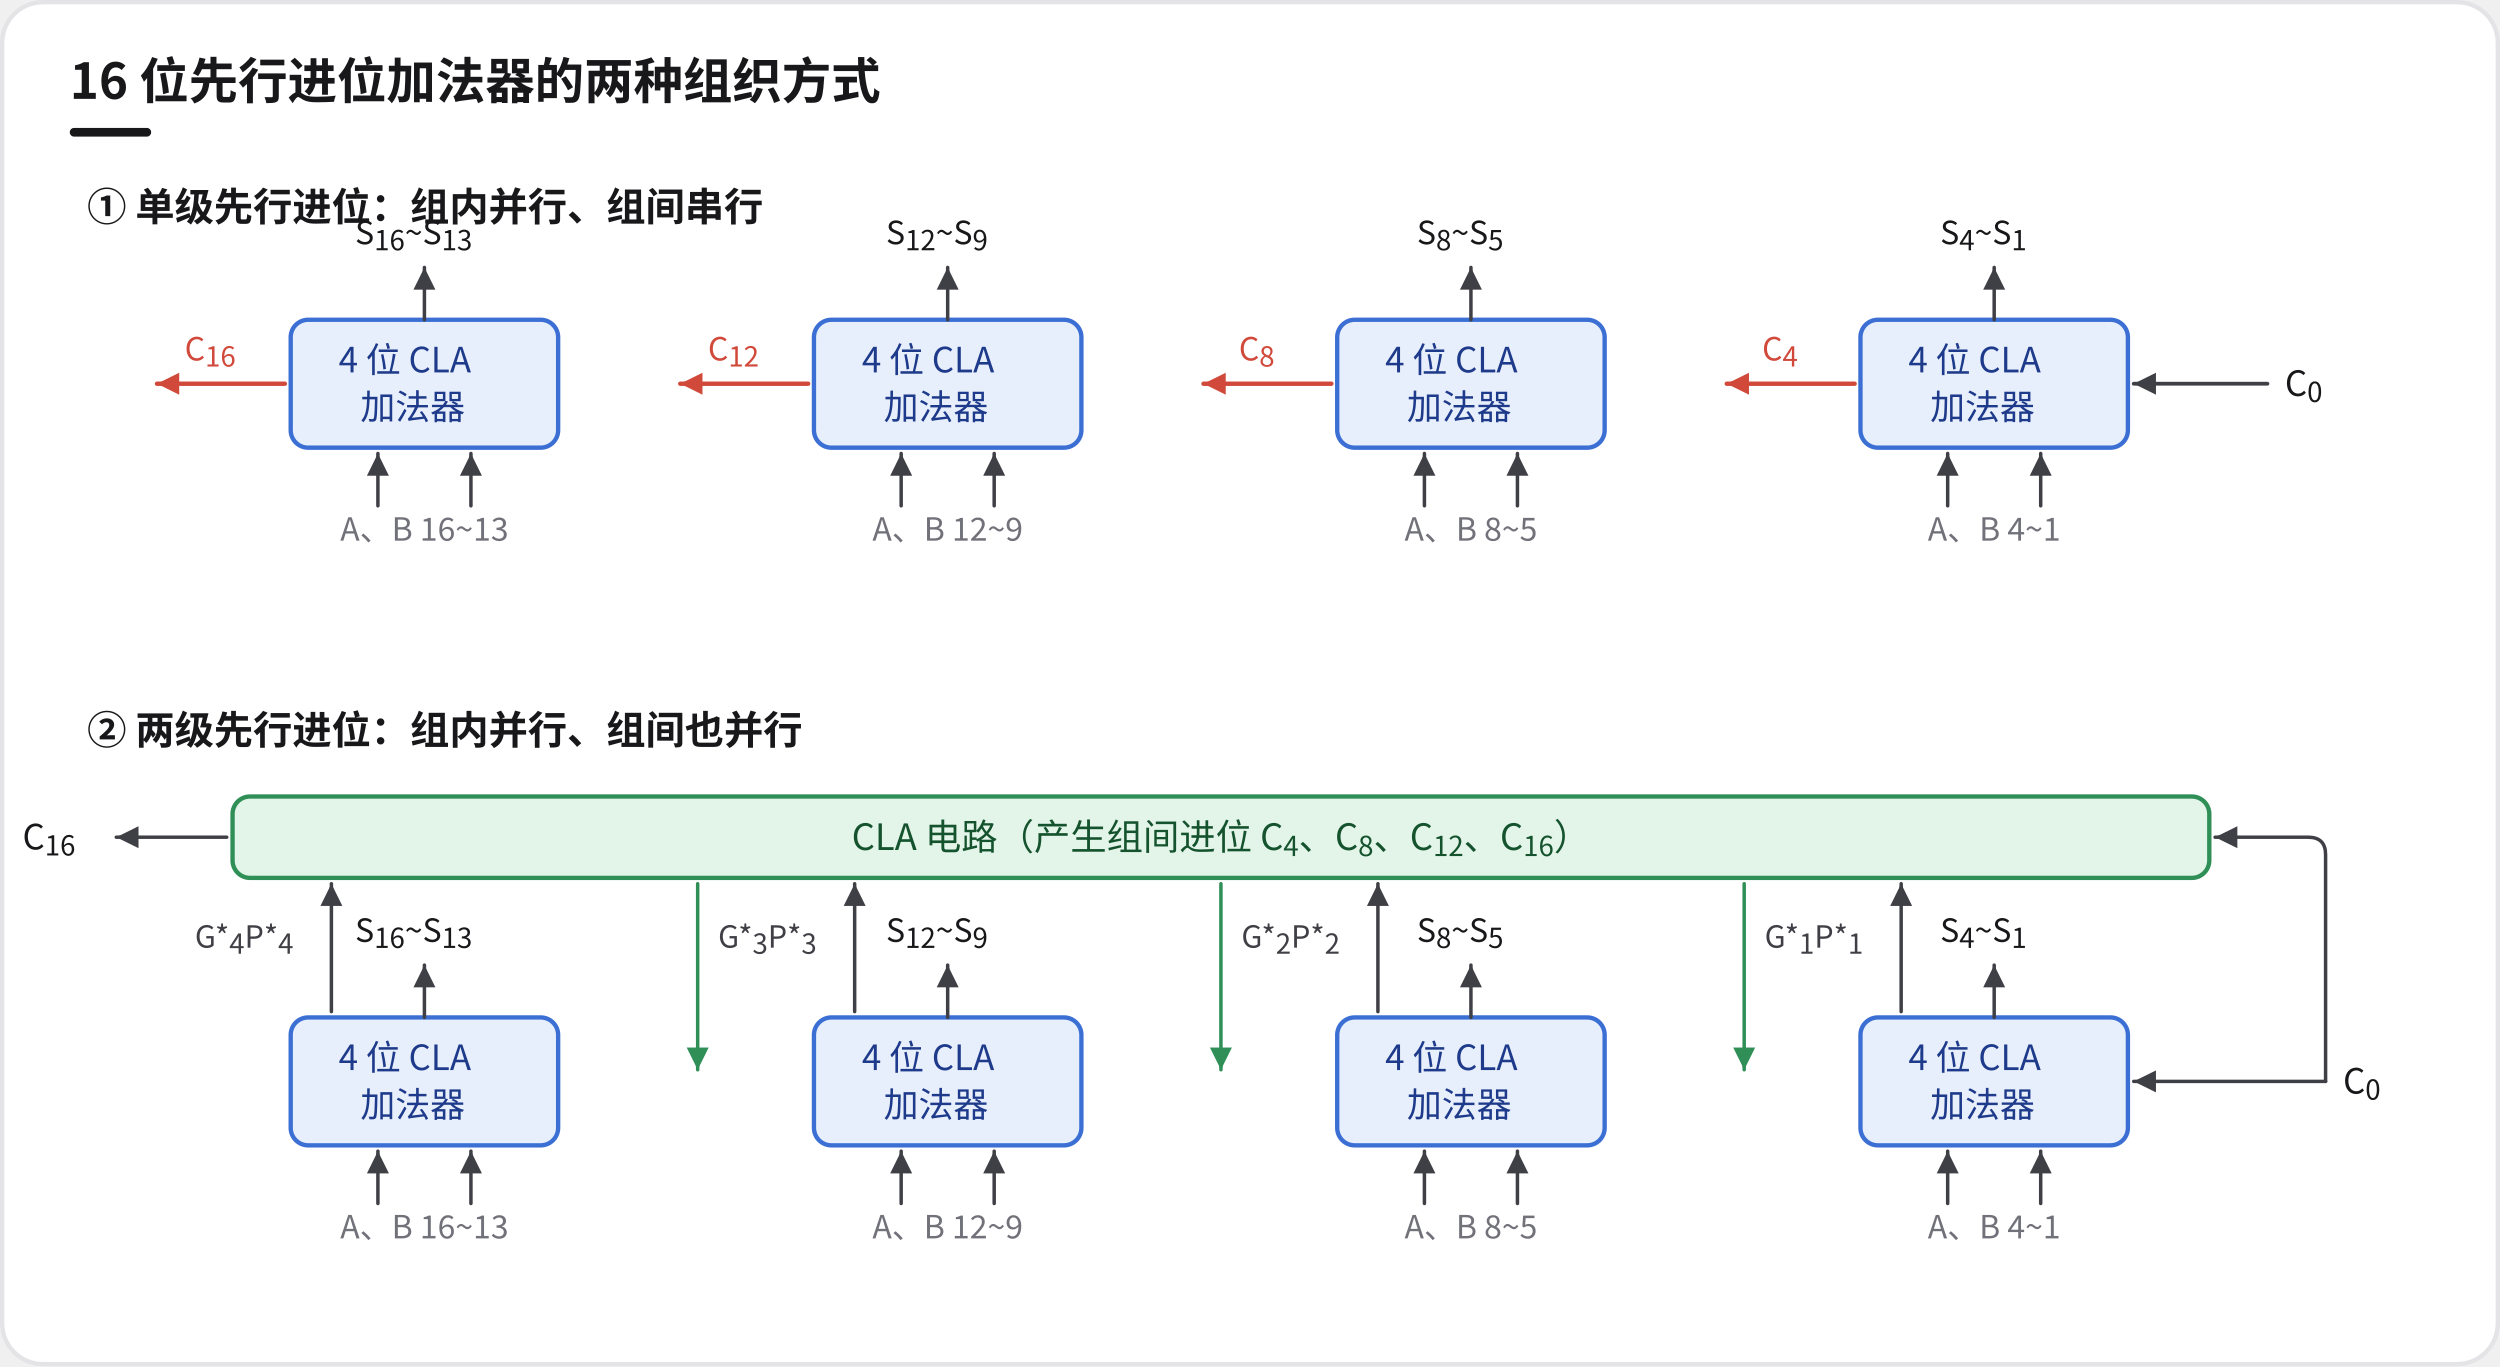
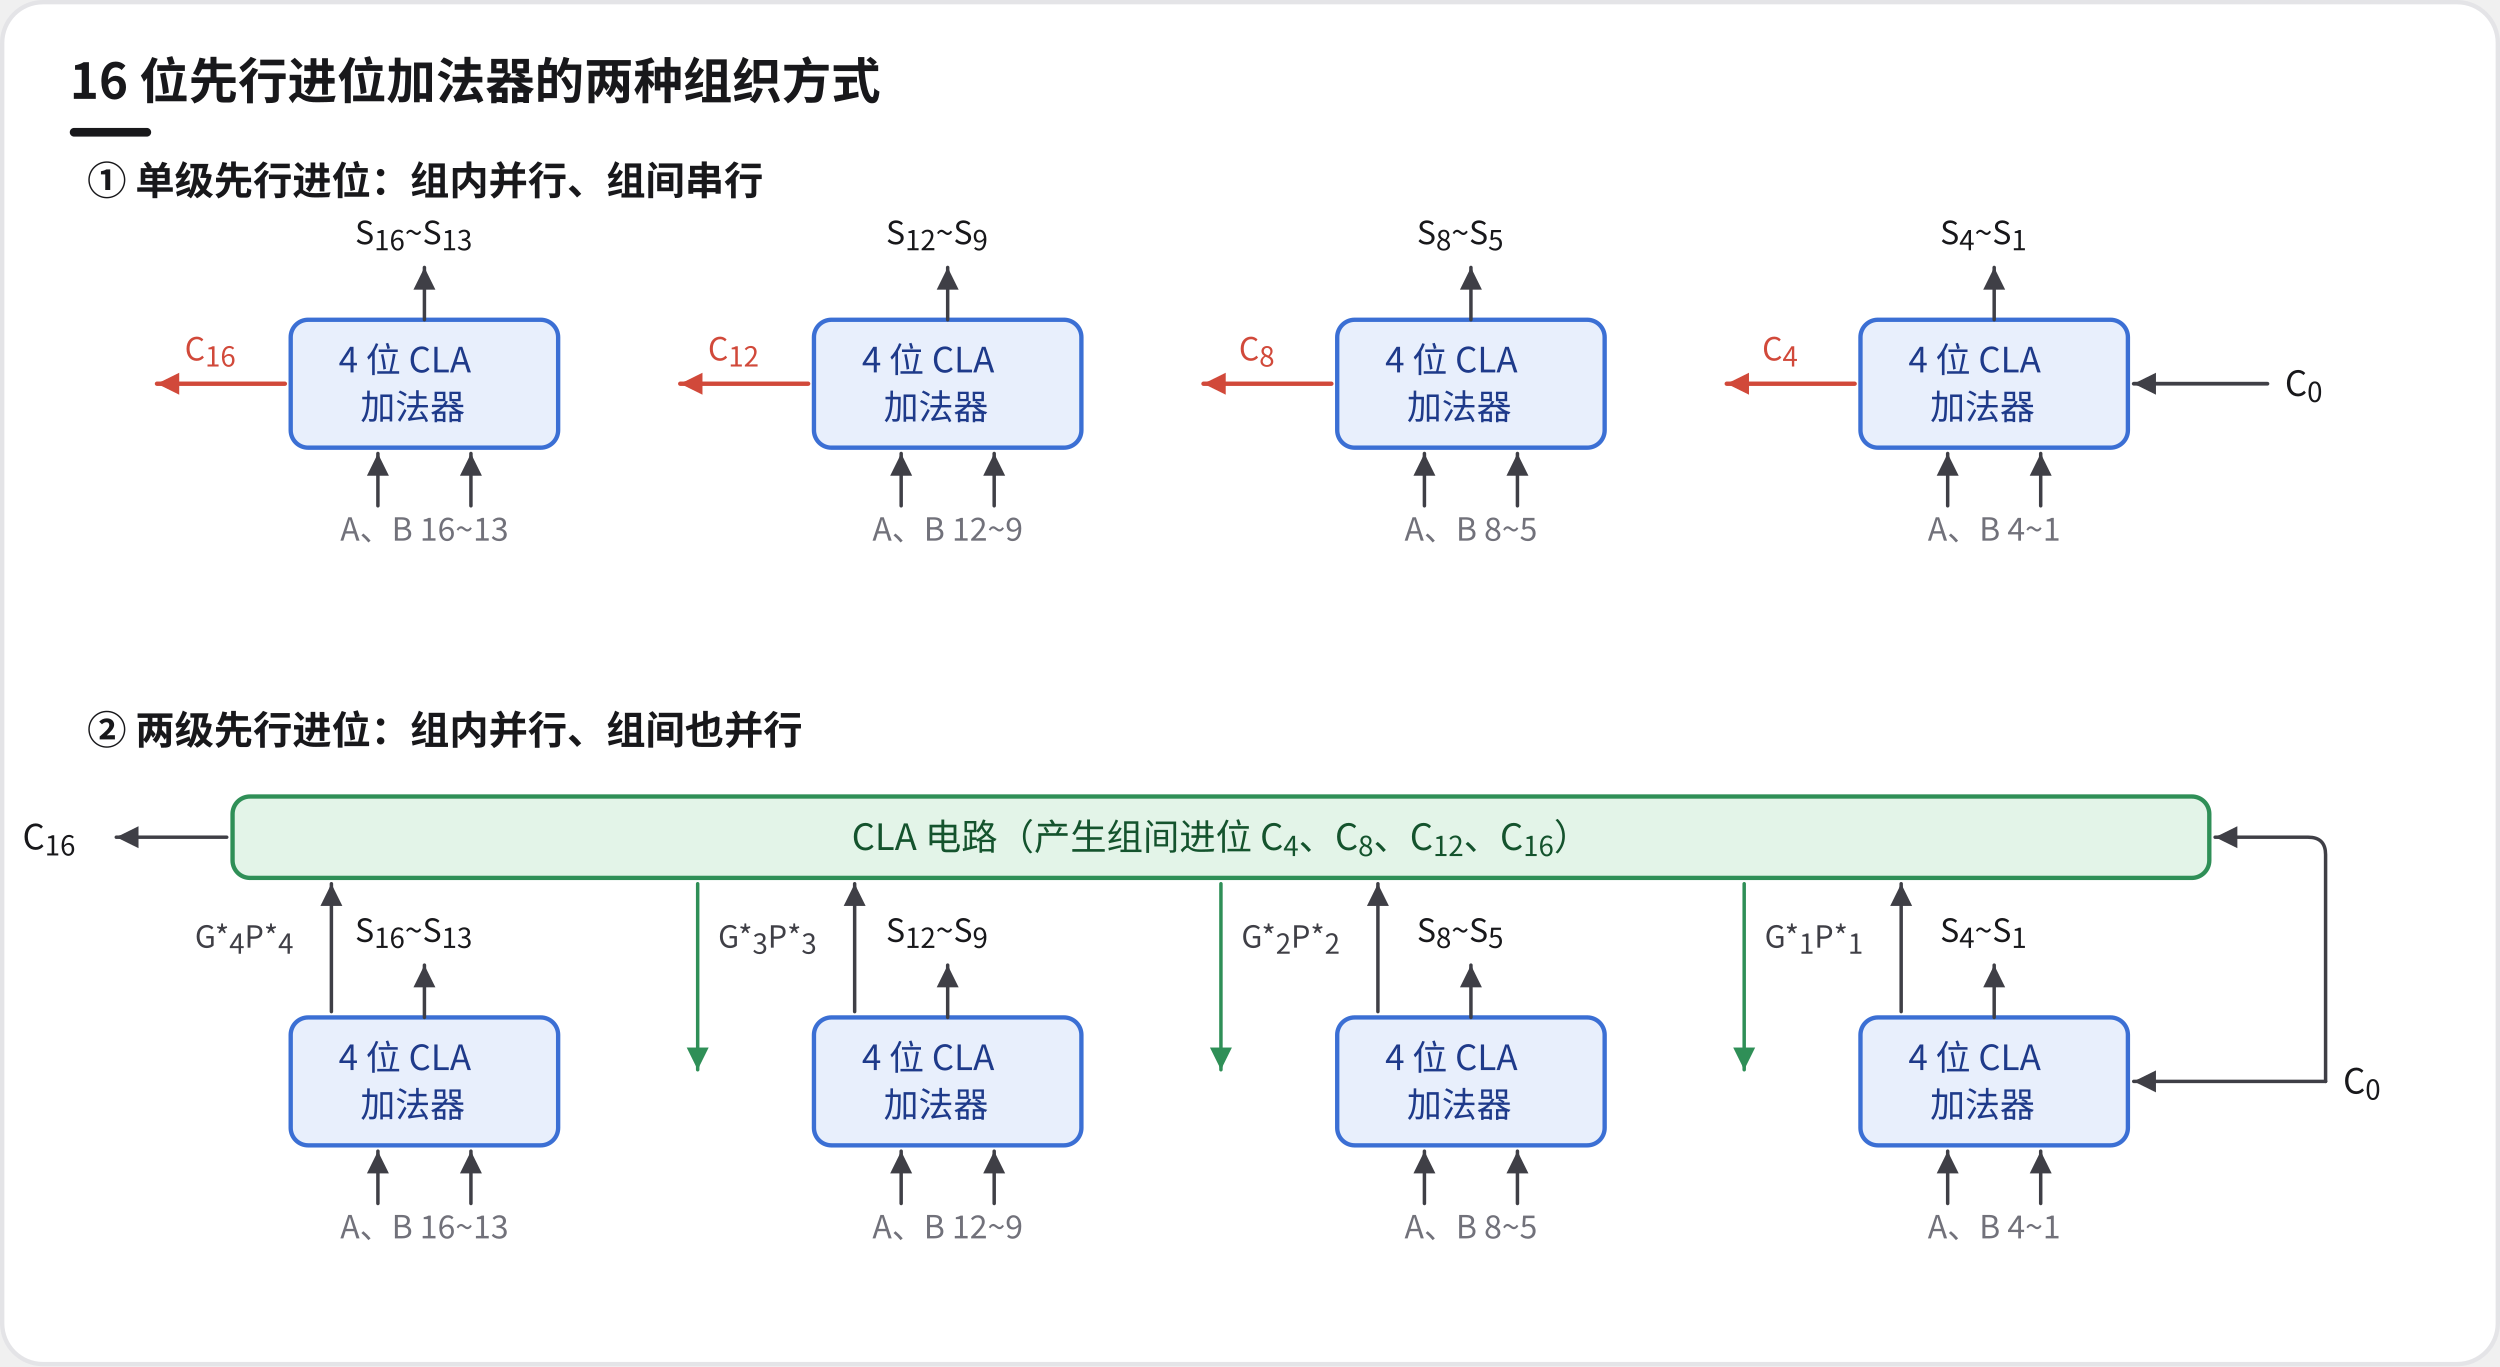
<svg xmlns="http://www.w3.org/2000/svg" viewBox="0 0 860 470" width="860" height="470" font-family="'PingFang SC','Hiragino Sans GB','Microsoft YaHei','Noto Sans CJK SC','Source Han Sans SC',system-ui,sans-serif" font-size="15" xml:space="preserve" style="white-space:pre" role="img" aria-label="多级先行进位加法器：单级（组内并行、组间串行）与两级（组内并行、组间并行）">
  <defs>
    <marker id="a2f8f57" viewBox="0 0 10 10" refX="8.5" refY="5" markerWidth="9" markerHeight="9" orient="auto" markerUnits="userSpaceOnUse">
      <path d="M0 0.8L8.5 5 0 9.2z" fill="#2f8f57" />
    </marker>
    <marker id="a3f3f46" viewBox="0 0 10 10" refX="8.5" refY="5" markerWidth="9" markerHeight="9" orient="auto" markerUnits="userSpaceOnUse">
      <path d="M0 0.8L8.5 5 0 9.2z" fill="#3f3f46" />
    </marker>
    <marker id="ad1493a" viewBox="0 0 10 10" refX="8.5" refY="5" markerWidth="9" markerHeight="9" orient="auto" markerUnits="userSpaceOnUse">
      <path d="M0 0.8L8.5 5 0 9.2z" fill="#d1493a" />
    </marker>
  </defs>
  <rect x="0.75" y="0.75" width="858.5" height="468.5" rx="14" fill="#ffffff" stroke="#e4e4e7" stroke-width="1.5" />
  <text x="24" y="34" font-size="17" fill="#18181b" font-weight="700">16 位先行进位加法器的两种组织方式</text>
  <rect x="24" y="44" width="28" height="3" rx="1.5" fill="#18181b" />
-   <text x="30" y="76" font-size="13.5" fill="#18181b" font-weight="700">① 单级先行进位：组内并行、组间串行</text>
+   <text x="30" y="67" font-size="13.5" fill="#18181b" font-weight="700">① 单级先行进位：组内并行、组间串行</text>
  <rect x="640" y="110" width="92" height="44" rx="6" fill="#e8effc" stroke="#3b6fd4" stroke-width="1.5" />
  <text x="686" y="128.1" font-size="12" fill="#1e3a8a" text-anchor="middle">
    <tspan x="686" dy="0">4 位 CLA</tspan>
    <tspan x="686" dy="16.2">加法器</tspan>
  </text>
  <path d="M686 110L686 92" fill="none" stroke="#3f3f46" stroke-width="1.2" stroke-linecap="round" stroke-linejoin="round" marker-end="url(#a3f3f46)" />
  <text x="686" y="84" font-size="11" fill="#18181b" text-anchor="middle">S<tspan baseline-shift="-22%" font-size="9.5">4</tspan>~S<tspan baseline-shift="-22%" font-size="9.5">1</tspan>
  </text>
  <path d="M670 174L670 156" fill="none" stroke="#3f3f46" stroke-width="1.2" stroke-linecap="round" stroke-linejoin="round" marker-end="url(#a3f3f46)" />
  <path d="M702 174L702 156" fill="none" stroke="#3f3f46" stroke-width="1.2" stroke-linecap="round" stroke-linejoin="round" marker-end="url(#a3f3f46)" />
  <text x="686" y="186" font-size="11" fill="#71717a" text-anchor="middle">A、B 4~1</text>
  <path d="M638 132L594 132" fill="none" stroke="#d1493a" stroke-width="1.5" stroke-linecap="round" stroke-linejoin="round" marker-end="url(#ad1493a)" />
  <text x="616" y="124" font-size="11" fill="#d1493a" text-anchor="middle">C<tspan baseline-shift="-22%" font-size="9.5">4</tspan>
  </text>
  <rect x="460" y="110" width="92" height="44" rx="6" fill="#e8effc" stroke="#3b6fd4" stroke-width="1.5" />
  <text x="506" y="128.1" font-size="12" fill="#1e3a8a" text-anchor="middle">
    <tspan x="506" dy="0">4 位 CLA</tspan>
    <tspan x="506" dy="16.2">加法器</tspan>
  </text>
  <path d="M506 110L506 92" fill="none" stroke="#3f3f46" stroke-width="1.2" stroke-linecap="round" stroke-linejoin="round" marker-end="url(#a3f3f46)" />
  <text x="506" y="84" font-size="11" fill="#18181b" text-anchor="middle">S<tspan baseline-shift="-22%" font-size="9.5">8</tspan>~S<tspan baseline-shift="-22%" font-size="9.5">5</tspan>
  </text>
  <path d="M490 174L490 156" fill="none" stroke="#3f3f46" stroke-width="1.2" stroke-linecap="round" stroke-linejoin="round" marker-end="url(#a3f3f46)" />
  <path d="M522 174L522 156" fill="none" stroke="#3f3f46" stroke-width="1.2" stroke-linecap="round" stroke-linejoin="round" marker-end="url(#a3f3f46)" />
  <text x="506" y="186" font-size="11" fill="#71717a" text-anchor="middle">A、B 8~5</text>
  <path d="M458 132L414 132" fill="none" stroke="#d1493a" stroke-width="1.5" stroke-linecap="round" stroke-linejoin="round" marker-end="url(#ad1493a)" />
  <text x="436" y="124" font-size="11" fill="#d1493a" text-anchor="middle">C<tspan baseline-shift="-22%" font-size="9.5">8</tspan>
  </text>
  <rect x="280" y="110" width="92" height="44" rx="6" fill="#e8effc" stroke="#3b6fd4" stroke-width="1.5" />
  <text x="326" y="128.1" font-size="12" fill="#1e3a8a" text-anchor="middle">
    <tspan x="326" dy="0">4 位 CLA</tspan>
    <tspan x="326" dy="16.2">加法器</tspan>
  </text>
  <path d="M326 110L326 92" fill="none" stroke="#3f3f46" stroke-width="1.2" stroke-linecap="round" stroke-linejoin="round" marker-end="url(#a3f3f46)" />
  <text x="326" y="84" font-size="11" fill="#18181b" text-anchor="middle">S<tspan baseline-shift="-22%" font-size="9.5">12</tspan>~S<tspan baseline-shift="-22%" font-size="9.5">9</tspan>
  </text>
  <path d="M310 174L310 156" fill="none" stroke="#3f3f46" stroke-width="1.2" stroke-linecap="round" stroke-linejoin="round" marker-end="url(#a3f3f46)" />
  <path d="M342 174L342 156" fill="none" stroke="#3f3f46" stroke-width="1.2" stroke-linecap="round" stroke-linejoin="round" marker-end="url(#a3f3f46)" />
  <text x="326" y="186" font-size="11" fill="#71717a" text-anchor="middle">A、B 12~9</text>
  <path d="M278 132L234 132" fill="none" stroke="#d1493a" stroke-width="1.5" stroke-linecap="round" stroke-linejoin="round" marker-end="url(#ad1493a)" />
  <text x="256" y="124" font-size="11" fill="#d1493a" text-anchor="middle">C<tspan baseline-shift="-22%" font-size="9.5">12</tspan>
  </text>
  <rect x="100" y="110" width="92" height="44" rx="6" fill="#e8effc" stroke="#3b6fd4" stroke-width="1.5" />
  <text x="146" y="128.1" font-size="12" fill="#1e3a8a" text-anchor="middle">
    <tspan x="146" dy="0">4 位 CLA</tspan>
    <tspan x="146" dy="16.2">加法器</tspan>
  </text>
  <path d="M146 110L146 92" fill="none" stroke="#3f3f46" stroke-width="1.2" stroke-linecap="round" stroke-linejoin="round" marker-end="url(#a3f3f46)" />
  <text x="146" y="84" font-size="11" fill="#18181b" text-anchor="middle">S<tspan baseline-shift="-22%" font-size="9.5">16</tspan>~S<tspan baseline-shift="-22%" font-size="9.5">13</tspan>
  </text>
  <path d="M130 174L130 156" fill="none" stroke="#3f3f46" stroke-width="1.2" stroke-linecap="round" stroke-linejoin="round" marker-end="url(#a3f3f46)" />
  <path d="M162 174L162 156" fill="none" stroke="#3f3f46" stroke-width="1.2" stroke-linecap="round" stroke-linejoin="round" marker-end="url(#a3f3f46)" />
  <text x="146" y="186" font-size="11" fill="#71717a" text-anchor="middle">A、B 16~13</text>
  <path d="M98 132L54 132" fill="none" stroke="#d1493a" stroke-width="1.5" stroke-linecap="round" stroke-linejoin="round" marker-end="url(#ad1493a)" />
  <text x="76" y="124" font-size="11" fill="#d1493a" text-anchor="middle">C<tspan baseline-shift="-22%" font-size="9.5">16</tspan>
  </text>
  <path d="M780 132L734 132" fill="none" stroke="#3f3f46" stroke-width="1.3" stroke-linecap="round" stroke-linejoin="round" marker-end="url(#a3f3f46)" />
  <text x="786" y="136.2" font-size="12" fill="#18181b">C<tspan baseline-shift="-22%" font-size="9.5">0</tspan>
  </text>
  <text x="30" y="256" font-size="13.5" fill="#18181b" font-weight="700">② 两级先行进位：组内并行、组间也并行</text>
  <rect x="80" y="274" width="680" height="28" rx="6" fill="#e3f4e8" stroke="#2f8f57" stroke-width="1.5" />
  <text x="420" y="292.4" font-size="12.5" fill="#14532d" text-anchor="middle">CLA 电路（产生组间进位 C<tspan baseline-shift="-22%" font-size="9.5">4</tspan>、C<tspan baseline-shift="-22%" font-size="9.5">8</tspan>、C<tspan baseline-shift="-22%" font-size="9.5">12</tspan>、C<tspan baseline-shift="-22%" font-size="9.5">16</tspan>）</text>
  <rect x="640" y="350" width="92" height="44" rx="6" fill="#e8effc" stroke="#3b6fd4" stroke-width="1.5" />
  <text x="686" y="368.1" font-size="12" fill="#1e3a8a" text-anchor="middle">
    <tspan x="686" dy="0">4 位 CLA</tspan>
    <tspan x="686" dy="16.2">加法器</tspan>
  </text>
  <path d="M686 350L686 332" fill="none" stroke="#3f3f46" stroke-width="1.2" stroke-linecap="round" stroke-linejoin="round" marker-end="url(#a3f3f46)" />
  <text x="686" y="324" font-size="11" fill="#18181b" text-anchor="middle">S<tspan baseline-shift="-22%" font-size="9.5">4</tspan>~S<tspan baseline-shift="-22%" font-size="9.5">1</tspan>
  </text>
  <path d="M670 414L670 396" fill="none" stroke="#3f3f46" stroke-width="1.2" stroke-linecap="round" stroke-linejoin="round" marker-end="url(#a3f3f46)" />
  <path d="M702 414L702 396" fill="none" stroke="#3f3f46" stroke-width="1.2" stroke-linecap="round" stroke-linejoin="round" marker-end="url(#a3f3f46)" />
  <text x="686" y="426" font-size="11" fill="#71717a" text-anchor="middle">A、B 4~1</text>
  <path d="M654 348L654 304" fill="none" stroke="#3f3f46" stroke-width="1.2" stroke-linecap="round" stroke-linejoin="round" marker-end="url(#a3f3f46)" />
  <text x="648" y="326" font-size="10.5" fill="#3f3f46" text-anchor="end">G*<tspan baseline-shift="-22%" font-size="9.5">1</tspan>P*<tspan baseline-shift="-22%" font-size="9.5">1</tspan>
  </text>
  <rect x="460" y="350" width="92" height="44" rx="6" fill="#e8effc" stroke="#3b6fd4" stroke-width="1.5" />
  <text x="506" y="368.1" font-size="12" fill="#1e3a8a" text-anchor="middle">
    <tspan x="506" dy="0">4 位 CLA</tspan>
    <tspan x="506" dy="16.2">加法器</tspan>
  </text>
  <path d="M506 350L506 332" fill="none" stroke="#3f3f46" stroke-width="1.2" stroke-linecap="round" stroke-linejoin="round" marker-end="url(#a3f3f46)" />
  <text x="506" y="324" font-size="11" fill="#18181b" text-anchor="middle">S<tspan baseline-shift="-22%" font-size="9.5">8</tspan>~S<tspan baseline-shift="-22%" font-size="9.5">5</tspan>
  </text>
  <path d="M490 414L490 396" fill="none" stroke="#3f3f46" stroke-width="1.2" stroke-linecap="round" stroke-linejoin="round" marker-end="url(#a3f3f46)" />
  <path d="M522 414L522 396" fill="none" stroke="#3f3f46" stroke-width="1.2" stroke-linecap="round" stroke-linejoin="round" marker-end="url(#a3f3f46)" />
  <text x="506" y="426" font-size="11" fill="#71717a" text-anchor="middle">A、B 8~5</text>
  <path d="M474 348L474 304" fill="none" stroke="#3f3f46" stroke-width="1.2" stroke-linecap="round" stroke-linejoin="round" marker-end="url(#a3f3f46)" />
  <text x="468" y="326" font-size="10.5" fill="#3f3f46" text-anchor="end">G*<tspan baseline-shift="-22%" font-size="9.5">2</tspan>P*<tspan baseline-shift="-22%" font-size="9.5">2</tspan>
  </text>
  <path d="M600 304L600 368" fill="none" stroke="#2f8f57" stroke-width="1.2" stroke-linecap="round" stroke-linejoin="round" marker-end="url(#a2f8f57)" />
  <rect x="280" y="350" width="92" height="44" rx="6" fill="#e8effc" stroke="#3b6fd4" stroke-width="1.5" />
  <text x="326" y="368.1" font-size="12" fill="#1e3a8a" text-anchor="middle">
    <tspan x="326" dy="0">4 位 CLA</tspan>
    <tspan x="326" dy="16.2">加法器</tspan>
  </text>
  <path d="M326 350L326 332" fill="none" stroke="#3f3f46" stroke-width="1.2" stroke-linecap="round" stroke-linejoin="round" marker-end="url(#a3f3f46)" />
  <text x="326" y="324" font-size="11" fill="#18181b" text-anchor="middle">S<tspan baseline-shift="-22%" font-size="9.5">12</tspan>~S<tspan baseline-shift="-22%" font-size="9.5">9</tspan>
  </text>
  <path d="M310 414L310 396" fill="none" stroke="#3f3f46" stroke-width="1.2" stroke-linecap="round" stroke-linejoin="round" marker-end="url(#a3f3f46)" />
  <path d="M342 414L342 396" fill="none" stroke="#3f3f46" stroke-width="1.2" stroke-linecap="round" stroke-linejoin="round" marker-end="url(#a3f3f46)" />
  <text x="326" y="426" font-size="11" fill="#71717a" text-anchor="middle">A、B 12~9</text>
  <path d="M294 348L294 304" fill="none" stroke="#3f3f46" stroke-width="1.2" stroke-linecap="round" stroke-linejoin="round" marker-end="url(#a3f3f46)" />
  <text x="288" y="326" font-size="10.5" fill="#3f3f46" text-anchor="end">G*<tspan baseline-shift="-22%" font-size="9.5">3</tspan>P*<tspan baseline-shift="-22%" font-size="9.5">3</tspan>
  </text>
  <path d="M420 304L420 368" fill="none" stroke="#2f8f57" stroke-width="1.2" stroke-linecap="round" stroke-linejoin="round" marker-end="url(#a2f8f57)" />
  <rect x="100" y="350" width="92" height="44" rx="6" fill="#e8effc" stroke="#3b6fd4" stroke-width="1.5" />
  <text x="146" y="368.1" font-size="12" fill="#1e3a8a" text-anchor="middle">
    <tspan x="146" dy="0">4 位 CLA</tspan>
    <tspan x="146" dy="16.2">加法器</tspan>
  </text>
  <path d="M146 350L146 332" fill="none" stroke="#3f3f46" stroke-width="1.2" stroke-linecap="round" stroke-linejoin="round" marker-end="url(#a3f3f46)" />
  <text x="146" y="324" font-size="11" fill="#18181b" text-anchor="middle">S<tspan baseline-shift="-22%" font-size="9.5">16</tspan>~S<tspan baseline-shift="-22%" font-size="9.5">13</tspan>
  </text>
  <path d="M130 414L130 396" fill="none" stroke="#3f3f46" stroke-width="1.2" stroke-linecap="round" stroke-linejoin="round" marker-end="url(#a3f3f46)" />
  <path d="M162 414L162 396" fill="none" stroke="#3f3f46" stroke-width="1.2" stroke-linecap="round" stroke-linejoin="round" marker-end="url(#a3f3f46)" />
  <text x="146" y="426" font-size="11" fill="#71717a" text-anchor="middle">A、B 16~13</text>
  <path d="M114 348L114 304" fill="none" stroke="#3f3f46" stroke-width="1.2" stroke-linecap="round" stroke-linejoin="round" marker-end="url(#a3f3f46)" />
  <text x="108" y="326" font-size="10.5" fill="#3f3f46" text-anchor="end">G*<tspan baseline-shift="-22%" font-size="9.5">4</tspan>P*<tspan baseline-shift="-22%" font-size="9.5">4</tspan>
  </text>
  <path d="M240 304L240 368" fill="none" stroke="#2f8f57" stroke-width="1.2" stroke-linecap="round" stroke-linejoin="round" marker-end="url(#a2f8f57)" />
  <path d="M800 372L800 294Q800 288 794 288L762 288" fill="none" stroke="#3f3f46" stroke-width="1.2" stroke-linecap="round" stroke-linejoin="round" marker-end="url(#a3f3f46)" />
  <path d="M800 372L734 372" fill="none" stroke="#3f3f46" stroke-width="1.2" stroke-linecap="round" stroke-linejoin="round" marker-end="url(#a3f3f46)" />
  <text x="806" y="376.2" font-size="12" fill="#18181b">C<tspan baseline-shift="-22%" font-size="9.5">0</tspan>
  </text>
  <path d="M78 288L40 288" fill="none" stroke="#3f3f46" stroke-width="1.2" stroke-linecap="round" stroke-linejoin="round" marker-end="url(#a3f3f46)" />
  <text x="34" y="292.2" font-size="12" fill="#18181b" text-anchor="end">C<tspan baseline-shift="-22%" font-size="9.5">16</tspan>
  </text>
</svg>
